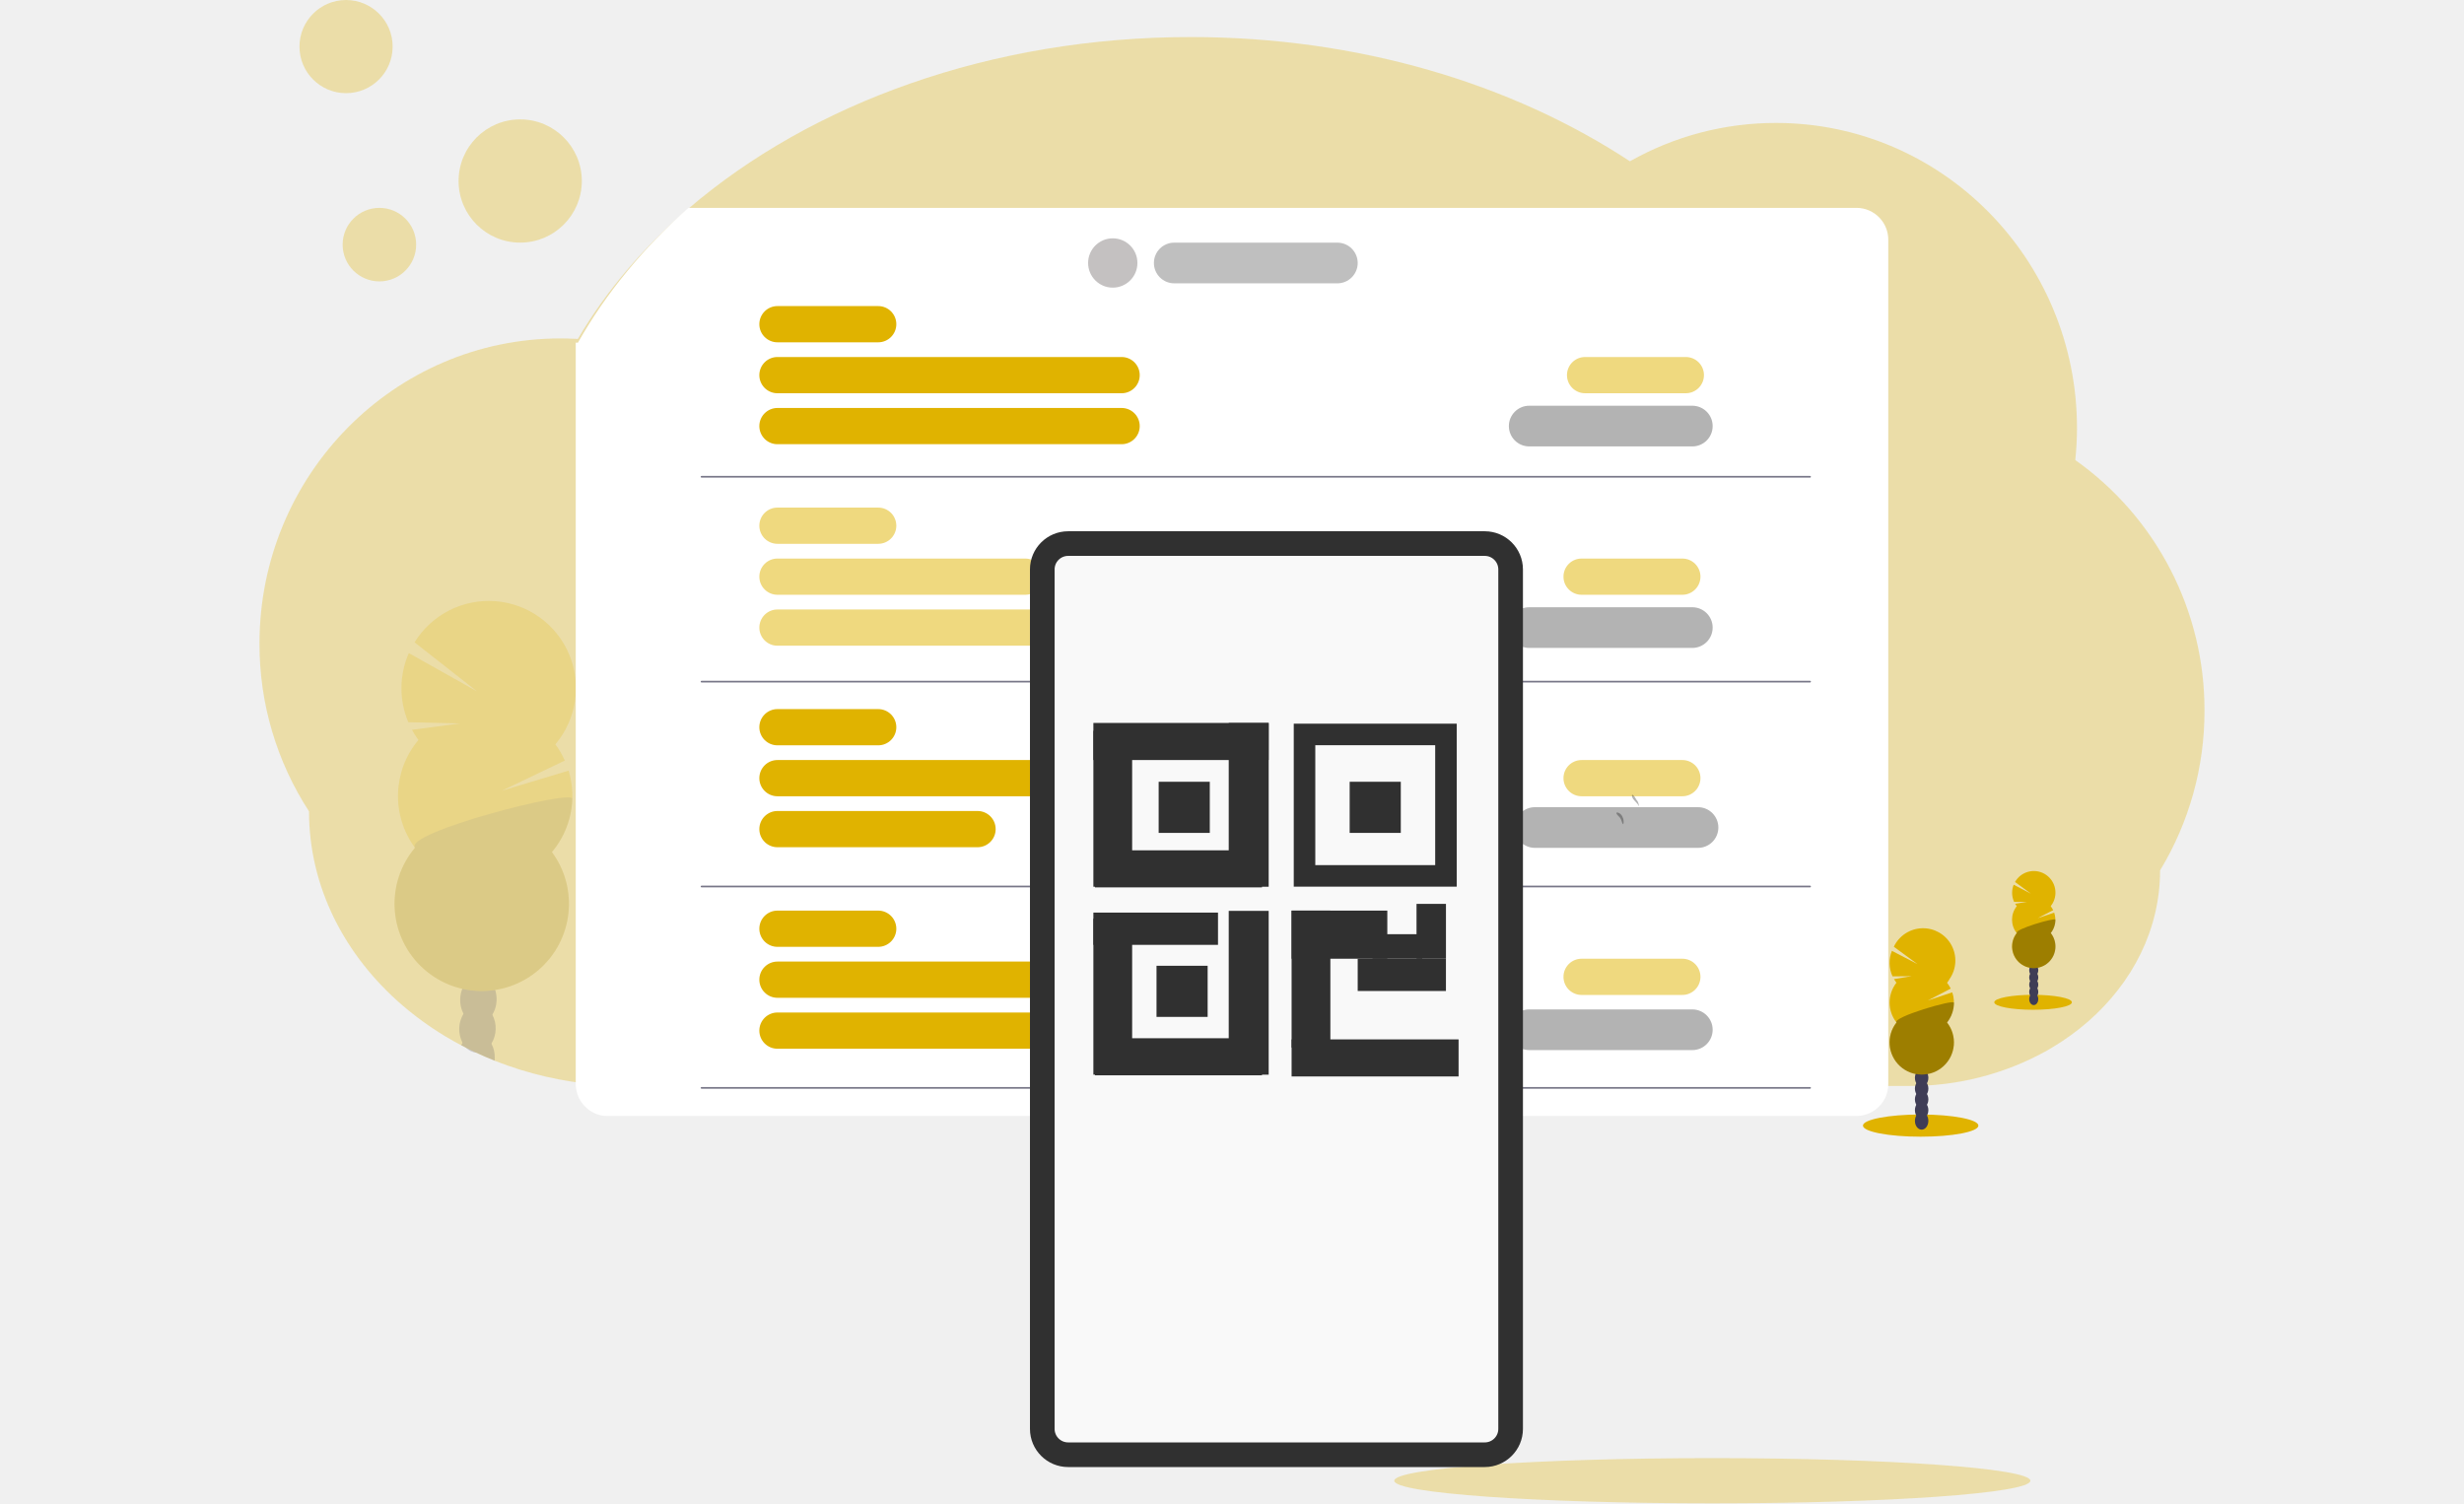
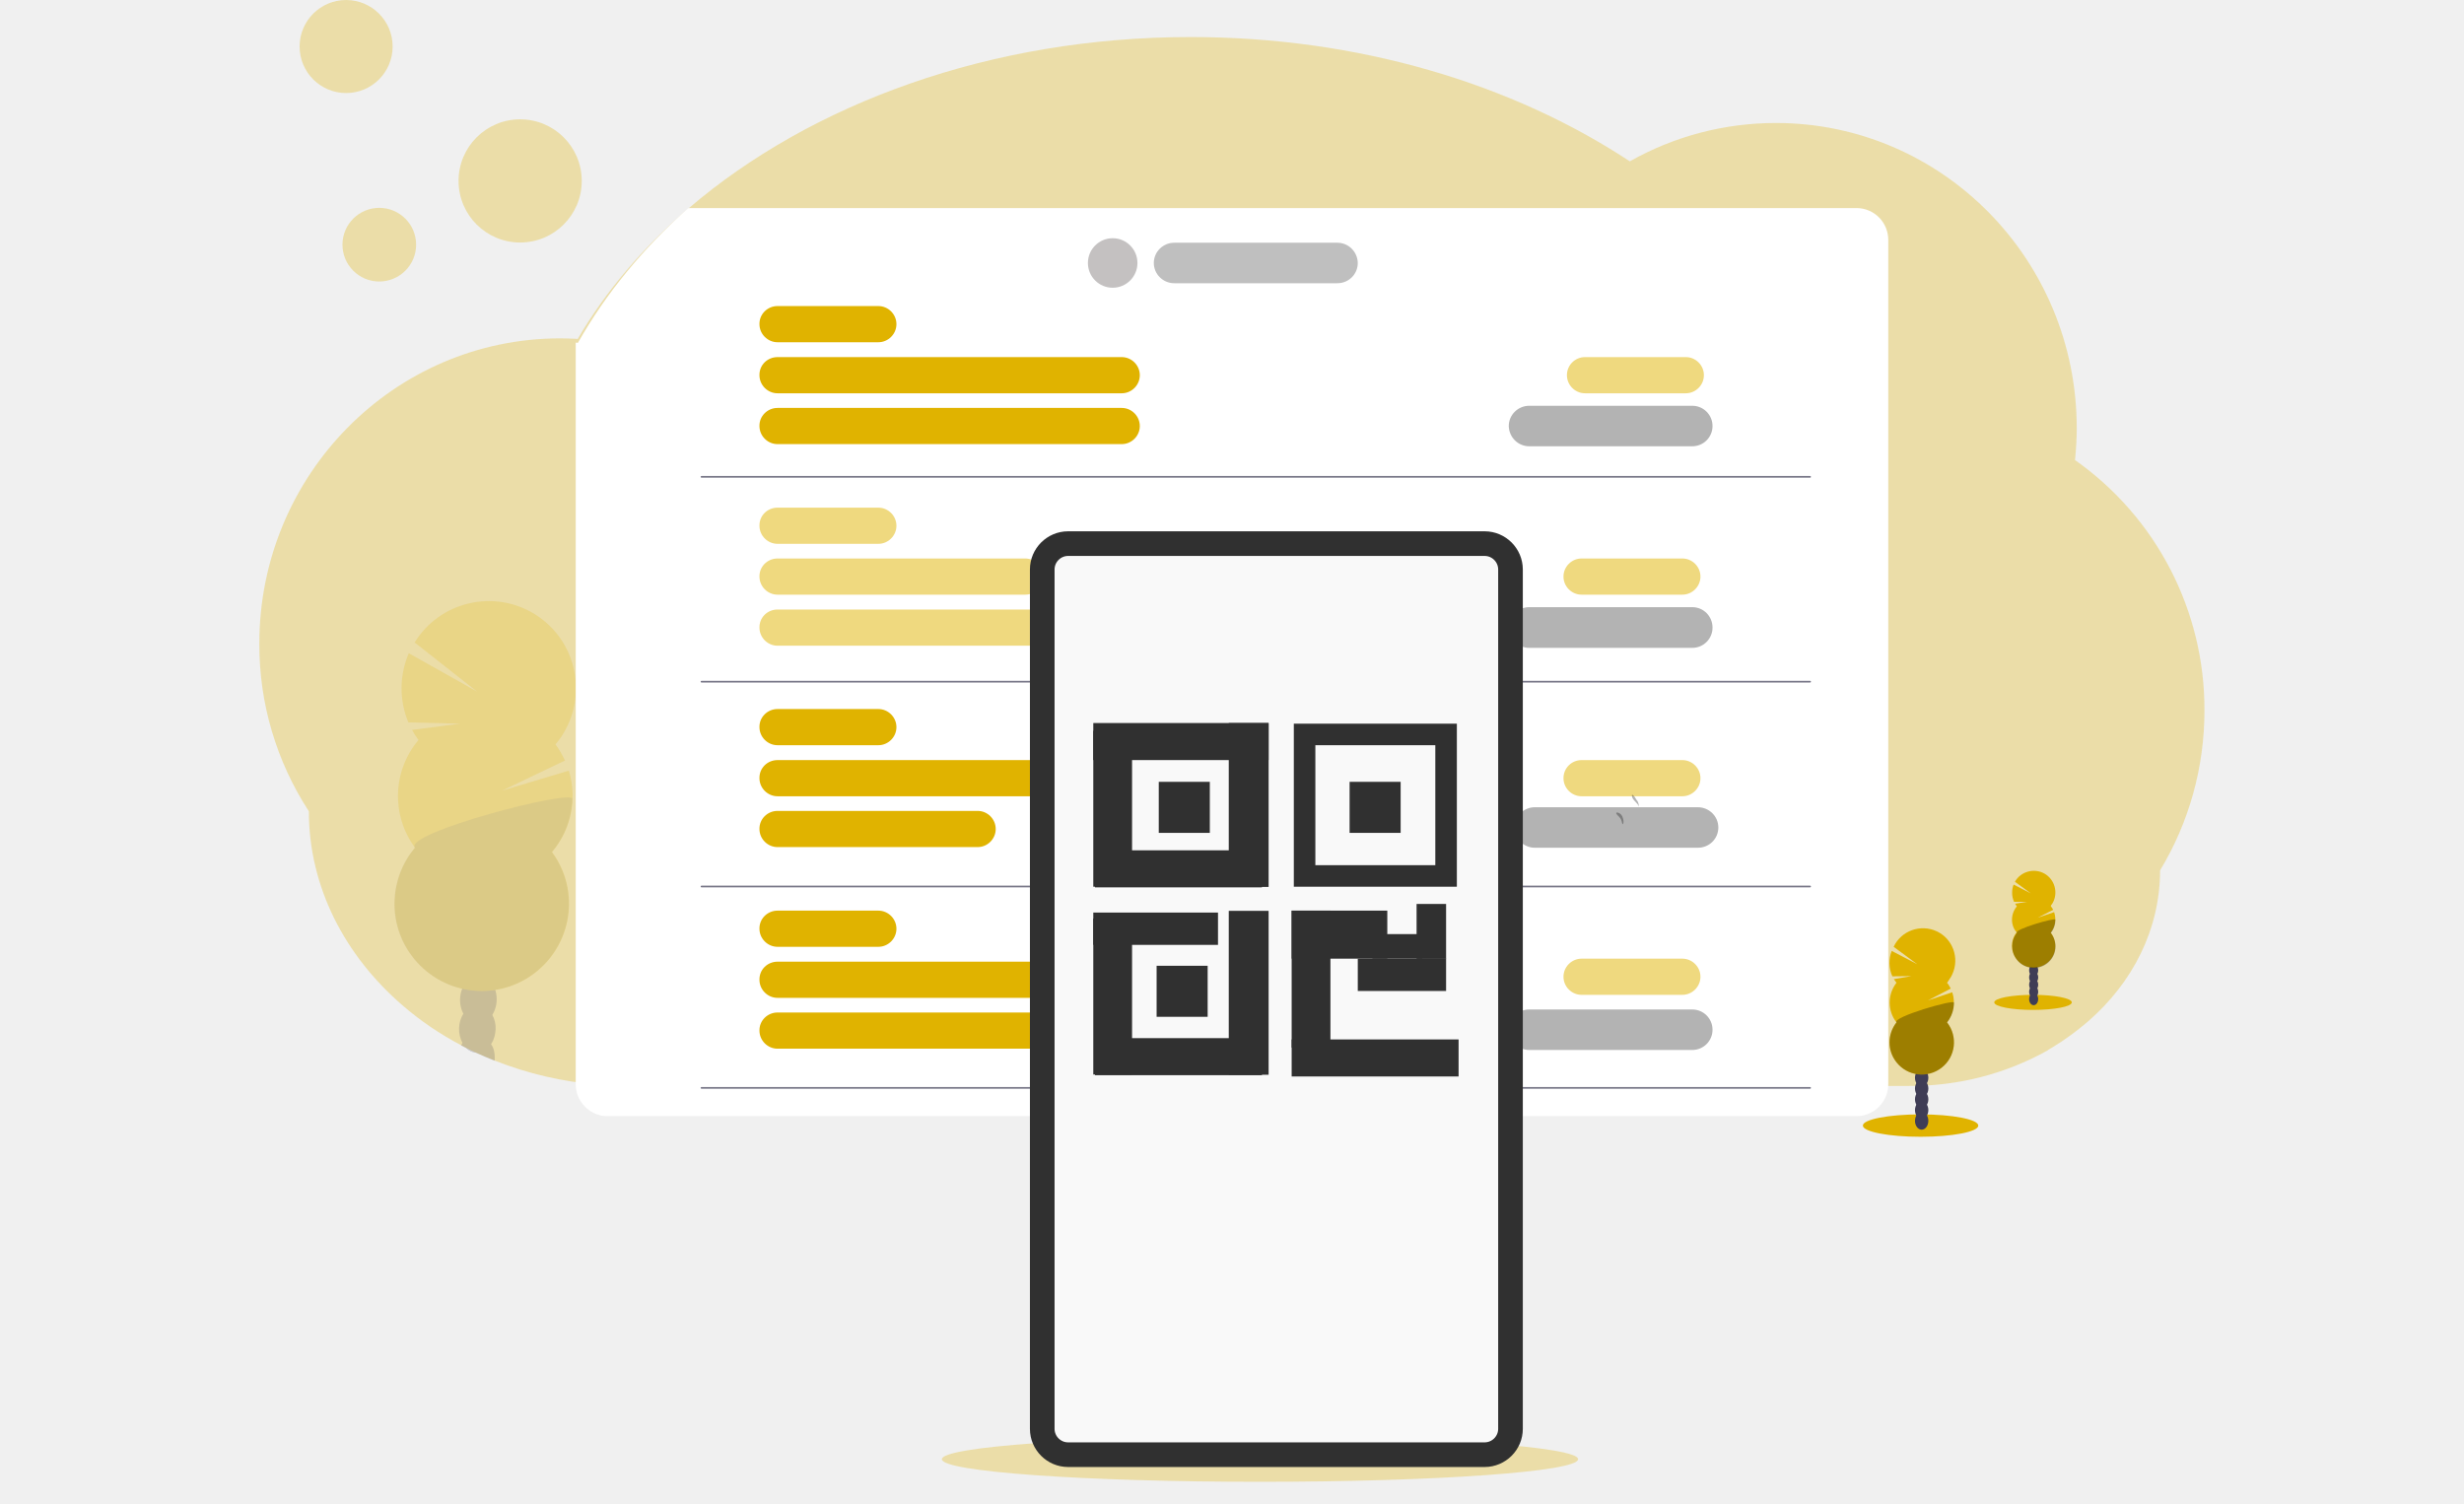
- <svg xmlns="http://www.w3.org/2000/svg" id="ac370e99-250f-4203-ae2c-c306a69114f3" viewBox="0 0 1144 697.99">
-   <defs>
-     <style>.cls-1,.cls-4{fill:#e0b300;}.cls-1,.cls-5{opacity:0.3;}.cls-1,.cls-5,.cls-8,.cls-9{isolation:isolate;}.cls-2{opacity:0.2;}.cls-3{fill:#3f3d56;}.cls-6{fill:#fff;}.cls-10,.cls-7{opacity:0.5;}.cls-13,.cls-8{fill:none;}.cls-8{stroke:#3f3d56;stroke-linecap:round;stroke-width:0.79px;opacity:0.7;}.cls-11,.cls-13,.cls-14,.cls-8{stroke-miterlimit:10;}.cls-9{opacity:0.25;}.cls-10{fill:#898484;}.cls-11{fill:#f9f9f9;stroke-width:11.44px;}.cls-11,.cls-13,.cls-14{stroke:#303030;}.cls-12,.cls-14{fill:#303030;}.cls-13,.cls-14{stroke-width:10px;}</style>
-   </defs>
-   <path class="cls-1" d="M1023.52,330a142.51,142.51,0,0,1-20.62,74.11c0,27.32-12.74,52.09-33.4,70.15a115,115,0,0,1-16.64,12.06l-.73.43-1.33.79-.42.25h0a130,130,0,0,1-64,16.42H291.91q-7.11,0-14.09-.57a166.8,166.8,0,0,1-48.19-11.16q-4.51-1.79-8.86-3.84c-1.38-.65-2.75-1.31-4.1-2-.84-.42-1.69-.87-2.52-1.31a147.61,147.61,0,0,1-27.21-18.46c-26.83-23.07-43.47-54.95-43.47-90.15a142.44,142.44,0,0,1-23-77.89c0-78.26,62.55-141.7,139.72-141.7,2.37,0,4.73.07,7.1.19a6.84,6.84,0,0,1,1,.05c13-22.17,30.4-42.55,51.31-60.48C376.65,48,460,17.2,552.83,17.2c78,0,149.31,21.74,203.92,57.68a137.44,137.44,0,0,1,67.85-17.8c77.15,0,139.72,63.44,139.72,141.7a146.67,146.67,0,0,1-.79,14.82A142.1,142.1,0,0,1,1023.52,330Z" />
-   <g class="cls-2">
-     <path class="cls-3" d="M229.7,491.38c0,.36,0,.72-.07,1.07q-4.51-1.79-8.86-3.84a7.11,7.11,0,0,1-4.1-2c-.84-.42-1.69-.87-2.52-1.31a10.82,10.82,0,0,1,.64-1.15,7.34,7.34,0,0,1,13.36.41A13.26,13.26,0,0,1,229.7,491.38Z" />
-     <path class="cls-3" d="M230.13,477.87a13.31,13.31,0,0,1-2,6.69c-1.63,2.57-4.1,4.18-6.82,4.09l-.56,0a7.11,7.11,0,0,1-4.1-2,9.63,9.63,0,0,1-1.88-2.46,13.83,13.83,0,0,1,.42-13.51c1.63-2.58,4.1-4.19,6.82-4.1a8,8,0,0,1,6.55,4.51A13.36,13.36,0,0,1,230.13,477.87Z" />
-     <ellipse class="cls-3" cx="222.12" cy="464.11" rx="11.06" ry="8.45" transform="translate(-248.78 671.46) rotate(-88.19)" />
-     <ellipse class="cls-3" cx="222.54" cy="450.6" rx="11.06" ry="8.45" transform="translate(-234.86 658.79) rotate(-88.19)" />
-     <ellipse class="cls-3" cx="223.03" cy="436.2" rx="11.06" ry="8.45" transform="translate(-219.66 646.05) rotate(-88.28)" />
-     <path class="cls-4" d="M194.26,343.58a40.27,40.27,0,0,1-3-4.74l22.31-2.94-24-.58a40.55,40.55,0,0,1,.24-32.08L221.47,321l-29-22.77a40.48,40.48,0,1,1,65.39,47.36,39.87,39.87,0,0,1,4.38,7.53L233,367.13l31-9.33a40.51,40.51,0,0,1-7.75,37.81,40.48,40.48,0,1,1-63.59-2,40.48,40.48,0,0,1,1.58-50Z" />
-     <path class="cls-5" d="M265.72,370.88a40.26,40.26,0,0,1-9.47,24.73,40.48,40.48,0,1,1-63.59-2C187.47,386.56,265.87,366.33,265.72,370.88Z" />
+ <svg xmlns="http://www.w3.org/2000/svg" version="1.1" id="ac370e99-250f-4203-ae2c-c306a69114f3" x="0px" y="0px" viewBox="0 0 1144 698" style="enable-background:new 0 0 1144 698;" xml:space="preserve">
+   <style type="text/css">
+ 	.st0{opacity:0.3;fill:#E0B300;enable-background:new    ;}
+ 	.st1{opacity:0.2;}
+ 	.st2{fill:#3F3D56;}
+ 	.st3{fill:#E0B300;}
+ 	.st4{opacity:0.3;enable-background:new    ;}
+ 	.st5{fill:#FFFFFF;}
+ 	.st6{opacity:0.5;}
+ 	
+ 		.st7{opacity:0.7;fill:none;stroke:#3F3D56;stroke-width:0.79;stroke-linecap:round;stroke-miterlimit:10;enable-background:new    ;}
+ 	.st8{opacity:0.25;enable-background:new    ;}
+ 	.st9{opacity:0.5;fill:#898484;enable-background:new    ;}
+ 	.st10{fill:#F9F9F9;stroke:#303030;stroke-width:11.44;stroke-miterlimit:10;}
+ 	.st11{fill:#303030;}
+ 	.st12{fill:none;stroke:#303030;stroke-width:10;stroke-miterlimit:10;}
+ 	.st13{fill:#303030;stroke:#303030;stroke-width:10;stroke-miterlimit:10;}
+ </style>
+   <path class="st0" d="M1023.5,330c0,26.1-7.1,51.8-20.6,74.1c0,27.3-12.7,52.1-33.4,70.1c-5.2,4.5-10.7,8.5-16.6,12.1l-0.7,0.4  l-1.3,0.8l-0.4,0.3l0,0c-19.6,10.9-41.6,16.5-64,16.4H291.9c-4.7,0-9.4-0.2-14.1-0.6c-16.5-1.3-32.8-5.1-48.2-11.2  c-3-1.2-6-2.5-8.9-3.8c-1.4-0.6-2.8-1.3-4.1-2c-0.8-0.4-1.7-0.9-2.5-1.3c-9.7-5.1-18.9-11.3-27.2-18.5c-26.8-23.1-43.5-55-43.5-90.1  c-15.1-23.2-23.1-50.2-23-77.9c0-78.3,62.6-141.7,139.7-141.7c2.4,0,4.7,0.1,7.1,0.2c0.3,0,0.7,0,1,0.1c13-22.2,30.4-42.6,51.3-60.5  C376.6,48,460,17.2,552.8,17.2c78,0,149.3,21.7,203.9,57.7c20.7-11.7,44.1-17.8,67.8-17.8c77.2,0,139.7,63.4,139.7,141.7  c0,5-0.3,9.9-0.8,14.8C1001.3,240.3,1023.7,283.7,1023.5,330z" />
+   <g class="st1">
+     <path class="st2" d="M229.7,491.4c0,0.4,0,0.7-0.1,1.1c-3-1.2-6-2.5-8.9-3.8c-1.5-0.2-3-0.9-4.1-2c-0.8-0.4-1.7-0.9-2.5-1.3   c0.2-0.4,0.4-0.8,0.6-1.1c1.8-3.6,6.2-5.1,9.8-3.3c1.6,0.8,2.8,2.1,3.5,3.8C229.3,486.7,229.8,489,229.7,491.4z" />
+     <path class="st2" d="M230.1,477.9c-0.1,2.4-0.7,4.7-2,6.7c-1.6,2.6-4.1,4.2-6.8,4.1h-0.6c-1.5-0.2-3-0.9-4.1-2   c-0.8-0.7-1.4-1.5-1.9-2.5c-2.2-4.3-2.1-9.4,0.4-13.5c1.6-2.6,4.1-4.2,6.8-4.1c2.8,0.2,5.3,2,6.6,4.5   C229.7,473.2,230.2,475.5,230.1,477.9z" />
+     <ellipse transform="matrix(3.158516e-02 -0.9995 0.9995 3.158516e-02 -248.7797 671.4542)" class="st2" cx="222.1" cy="464.1" rx="11.1" ry="8.5" />
+     <ellipse transform="matrix(3.158516e-02 -0.9995 0.9995 3.158516e-02 -234.8534 658.7943)" class="st2" cx="222.5" cy="450.6" rx="11.1" ry="8.5" />
+     <ellipse transform="matrix(3.001518e-02 -0.9995 0.9995 3.001518e-02 -219.6733 646.0574)" class="st2" cx="223" cy="436.2" rx="11.1" ry="8.5" />
+     <path class="st3" d="M194.3,343.6c-1.1-1.5-2.1-3.1-3-4.7l22.3-2.9l-24-0.6c-4.3-10.3-4.2-21.9,0.2-32.1l31.7,17.8l-29-22.8   c11.7-19,36.7-24.9,55.7-13.2c19,11.7,24.9,36.7,13.2,55.7c-1,1.7-2.2,3.3-3.5,4.8c1.7,2.3,3.2,4.9,4.4,7.5l-29.2,14l31-9.3   c4,13.1,1.1,27.3-7.8,37.8c13.3,18,9.4,43.3-8.6,56.6c-18,13.3-43.3,9.4-56.6-8.6c-11.1-15-10.4-35.7,1.6-50   C181.6,378.6,182.2,357.9,194.3,343.6L194.3,343.6z" />
+     <path class="st4" d="M265.7,370.9c-0.3,9.1-3.6,17.8-9.5,24.7c13.3,18,9.4,43.3-8.6,56.6c-18,13.3-43.3,9.4-56.6-8.6   c-11.1-15-10.4-35.7,1.6-50C187.5,386.6,265.9,366.3,265.7,370.9z" />
  </g>
-   <path class="cls-6" d="M876.7,111.55V503.13a14.8,14.8,0,0,1-14.53,15H281.83a14.05,14.05,0,0,1-4-.59,15,15,0,0,1-10.52-14.46V159.07a6.84,6.84,0,0,1,1,.05c13-23,30.4-44.05,51.31-62.61H862.17A14.79,14.79,0,0,1,876.7,111.55Z" />
-   <rect class="cls-4" x="352.55" y="142.11" width="63.6" height="16.82" rx="8.41" ry="8.41" />
-   <rect class="cls-4" x="352.55" y="165.76" width="176.61" height="16.82" rx="8.41" ry="8.41" />
-   <rect class="cls-4" x="352.55" y="189.42" width="176.61" height="16.82" rx="8.41" ry="8.41" />
-   <g class="cls-7">
-     <rect class="cls-4" x="352.55" y="235.67" width="63.6" height="16.82" rx="8.41" ry="8.41" />
-     <rect class="cls-4" x="725.9" y="259.33" width="63.6" height="16.82" rx="8.41" ry="8.41" />
-     <rect class="cls-4" x="725.9" y="352.88" width="63.6" height="16.82" rx="8.41" ry="8.41" />
-     <rect class="cls-4" x="725.9" y="445.13" width="63.6" height="16.82" rx="8.41" ry="8.41" />
-     <rect class="cls-4" x="727.52" y="165.76" width="63.6" height="16.82" rx="8.41" ry="8.41" />
-     <rect class="cls-4" x="352.55" y="259.33" width="131.83" height="16.82" rx="8.41" ry="8.41" />
-     <rect class="cls-4" x="352.55" y="282.98" width="176.61" height="16.82" rx="8.41" ry="8.41" />
+   <path class="st5" d="M876.7,111.6v391.6c0.1,8.1-6.4,14.9-14.5,15H281.8c-1.4,0-2.7-0.2-4-0.6c-6.3-2-10.6-7.8-10.5-14.5v-344  c0.3,0,0.7,0,1,0.1c13-23,30.4-44.1,51.3-62.6h542.5C870.3,96.7,876.8,103.4,876.7,111.6z" />
+   <path class="st3" d="M361,142.1h46.8c4.6,0,8.4,3.8,8.4,8.4v0c0,4.6-3.8,8.4-8.4,8.4H361c-4.6,0-8.4-3.8-8.4-8.4v0  C352.5,145.9,356.3,142.1,361,142.1z" />
+   <path class="st3" d="M361,165.8h159.8c4.6,0,8.4,3.8,8.4,8.4v0c0,4.6-3.8,8.4-8.4,8.4H361c-4.6,0-8.4-3.8-8.4-8.4v0  C352.5,169.5,356.3,165.8,361,165.8z" />
+   <path class="st3" d="M361,189.4h159.8c4.6,0,8.4,3.8,8.4,8.4v0c0,4.6-3.8,8.4-8.4,8.4H361c-4.6,0-8.4-3.8-8.4-8.4v0  C352.5,193.2,356.3,189.4,361,189.4z" />
+   <g class="st6">
+     <path class="st3" d="M361,235.7h46.8c4.6,0,8.4,3.8,8.4,8.4v0c0,4.6-3.8,8.4-8.4,8.4H361c-4.6,0-8.4-3.8-8.4-8.4v0   C352.5,239.4,356.3,235.7,361,235.7z" />
+     <path class="st3" d="M734.3,259.3h46.8c4.6,0,8.4,3.8,8.4,8.4l0,0c0,4.6-3.8,8.4-8.4,8.4h-46.8c-4.6,0-8.4-3.8-8.4-8.4l0,0   C725.9,263.1,729.7,259.3,734.3,259.3z" />
+     <path class="st3" d="M734.3,352.9h46.8c4.6,0,8.4,3.8,8.4,8.4l0,0c0,4.6-3.8,8.4-8.4,8.4h-46.8c-4.6,0-8.4-3.8-8.4-8.4l0,0   C725.9,356.6,729.7,352.9,734.3,352.9z" />
+     <path class="st3" d="M734.3,445.1h46.8c4.6,0,8.4,3.8,8.4,8.4l0,0c0,4.6-3.8,8.4-8.4,8.4h-46.8c-4.6,0-8.4-3.8-8.4-8.4l0,0   C725.9,448.9,729.7,445.1,734.3,445.1z" />
+     <path class="st3" d="M735.9,165.8h46.8c4.6,0,8.4,3.8,8.4,8.4v0c0,4.6-3.8,8.4-8.4,8.4h-46.8c-4.6,0-8.4-3.8-8.4-8.4v0   C727.5,169.5,731.3,165.8,735.9,165.8z" />
+     <path class="st3" d="M361,259.3h115c4.6,0,8.4,3.8,8.4,8.4l0,0c0,4.6-3.8,8.4-8.4,8.4H361c-4.6,0-8.4-3.8-8.4-8.4l0,0   C352.5,263.1,356.3,259.3,361,259.3z" />
+     <path class="st3" d="M361,283h159.8c4.6,0,8.4,3.8,8.4,8.4l0,0c0,4.6-3.8,8.4-8.4,8.4H361c-4.6,0-8.4-3.8-8.4-8.4l0,0   C352.5,286.7,356.3,283,361,283z" />
  </g>
-   <rect class="cls-4" x="352.55" y="329.23" width="63.6" height="16.82" rx="8.41" ry="8.41" />
-   <rect class="cls-4" x="352.55" y="352.88" width="176.61" height="16.82" rx="8.41" ry="8.41" />
-   <rect class="cls-4" x="352.55" y="376.54" width="109.72" height="16.82" rx="8.41" ry="8.41" />
-   <rect class="cls-4" x="352.55" y="422.79" width="63.6" height="16.82" rx="8.41" ry="8.41" />
-   <rect class="cls-4" x="352.55" y="446.45" width="176.61" height="16.82" rx="8.41" ry="8.41" />
-   <rect class="cls-4" x="352.55" y="470.1" width="142.09" height="16.82" rx="8.41" ry="8.41" />
-   <line class="cls-8" x1="325.72" y1="221.36" x2="840.39" y2="221.36" />
-   <line class="cls-8" x1="325.72" y1="316.48" x2="840.39" y2="316.48" />
-   <line class="cls-8" x1="325.72" y1="411.6" x2="840.39" y2="411.6" />
-   <line class="cls-8" x1="325.72" y1="505.09" x2="840.39" y2="505.09" />
-   <ellipse class="cls-1" cx="795" cy="687.49" rx="147.68" ry="10.5" />
-   <circle class="cls-1" cx="176.15" cy="113.58" r="17.07" />
-   <circle class="cls-1" cx="160.67" cy="21.63" r="21.63" />
-   <circle class="cls-1" cx="241.52" cy="84.04" r="28.61" />
-   <path class="cls-5" d="M710,281.94h75.72a9.45,9.45,0,0,1,9.44,9.45h0a9.44,9.44,0,0,1-9.44,9.44H710a9.45,9.45,0,0,1-9.45-9.44h0A9.45,9.45,0,0,1,710,281.94Z" />
-   <path class="cls-5" d="M712.64,374.77h75.72a9.45,9.45,0,0,1,9.45,9.45h0a9.45,9.45,0,0,1-9.45,9.44H712.64a9.45,9.45,0,0,1-9.45-9.44h0A9.45,9.45,0,0,1,712.64,374.77Z" />
-   <path class="cls-5" d="M710,468.67h75.72a9.44,9.44,0,0,1,9.44,9.44h0a9.44,9.44,0,0,1-9.44,9.44H710a9.44,9.44,0,0,1-9.45-9.44h0A9.44,9.44,0,0,1,710,468.67Z" />
-   <path class="cls-9" d="M545.19,112.66h75.72a9.44,9.44,0,0,1,9.45,9.44h0a9.45,9.45,0,0,1-9.45,9.45H545.19a9.45,9.45,0,0,1-9.45-9.45h0A9.44,9.44,0,0,1,545.19,112.66Z" />
-   <path class="cls-5" d="M710,188.38h75.72a9.45,9.45,0,0,1,9.44,9.45h0a9.44,9.44,0,0,1-9.44,9.44H710a9.44,9.44,0,0,1-9.45-9.44h0A9.45,9.45,0,0,1,710,188.38Z" />
-   <path class="cls-5" d="M760.29,372a5.47,5.47,0,0,1,.64,2.57c-.39-1.92-3-3-3.21-4.89-.08-.88.08-.84.63-.37C759.18,370,759.53,371.23,760.29,372Z" />
-   <path class="cls-5" d="M752.23,377.83a4,4,0,0,1,1.21,1.78,4.57,4.57,0,0,1,.23,3.11,1.6,1.6,0,0,1-.64-1.08,7.43,7.43,0,0,0-.78-1.84c-.32-.49-1.76-1.68-1.75-2.22C750.48,376.76,751.84,377.54,752.23,377.83Z" />
-   <ellipse class="cls-4" cx="891.74" cy="522.61" rx="26.8" ry="5.15" />
-   <ellipse class="cls-3" cx="892.19" cy="520.41" rx="3.12" ry="4.08" />
-   <ellipse class="cls-3" cx="892.19" cy="515.43" rx="3.12" ry="4.08" />
-   <ellipse class="cls-3" cx="892.19" cy="510.43" rx="3.12" ry="4.08" />
-   <ellipse class="cls-3" cx="892.19" cy="505.44" rx="3.12" ry="4.08" />
-   <ellipse class="cls-3" cx="892.19" cy="500.44" rx="3.12" ry="4.08" />
-   <ellipse class="cls-3" cx="892.19" cy="495.45" rx="3.12" ry="4.08" />
-   <ellipse class="cls-3" cx="892.19" cy="490.47" rx="3.12" ry="4.08" />
-   <path class="cls-4" d="M880.5,456.3a15.55,15.55,0,0,1-1.16-1.71l8.2-1.35-8.87.07a15,15,0,0,1-.28-11.84l11.89,6.16-11-8.06a15,15,0,1,1,25.94,14.88A14.37,14.37,0,0,1,904,456.3,14.8,14.8,0,0,1,905.7,459l-10.64,5.53,11.35-3.8a14.91,14.91,0,0,1-2.42,14,14.94,14.94,0,1,1-23.49,0,15,15,0,0,1,0-18.48Z" />
-   <path class="cls-5" d="M907.2,465.54a14.9,14.9,0,0,1-3.21,9.24,14.94,14.94,0,1,1-23.49,0C878.5,472.24,907.2,463.86,907.2,465.54Z" />
-   <ellipse class="cls-4" cx="943.93" cy="465.36" rx="18.02" ry="3.47" />
-   <ellipse class="cls-3" cx="944.24" cy="463.9" rx="2.1" ry="2.75" />
-   <ellipse class="cls-3" cx="944.24" cy="460.54" rx="2.1" ry="2.75" />
-   <ellipse class="cls-3" cx="944.24" cy="457.18" rx="2.1" ry="2.75" />
-   <ellipse class="cls-3" cx="944.24" cy="453.82" rx="2.1" ry="2.75" />
-   <ellipse class="cls-3" cx="944.24" cy="450.47" rx="2.1" ry="2.75" />
-   <ellipse class="cls-3" cx="944.24" cy="447.11" rx="2.1" ry="2.75" />
-   <ellipse class="cls-3" cx="944.24" cy="443.75" rx="2.1" ry="2.75" />
-   <path class="cls-4" d="M936.38,420.79a8.46,8.46,0,0,1-.79-1.16l5.53-.9-6,0a9.78,9.78,0,0,1-.92-4.2,9.9,9.9,0,0,1,.72-3.76l8,4.15-7.38-5.42a10,10,0,1,1,17.47,9.92,9.71,9.71,0,0,1-.9,1.33,9.89,9.89,0,0,1,1.15,1.83l-7.16,3.72,7.63-2.57a10.06,10.06,0,0,1-1.62,9.47,10.06,10.06,0,1,1-15.79,0,10,10,0,0,1,0-12.42Z" />
-   <path class="cls-5" d="M954.32,427a10,10,0,0,1-2.14,6.21,10.06,10.06,0,1,1-15.79,0C935,431.5,954.32,425.87,954.32,427Z" />
-   <circle class="cls-10" cx="516.64" cy="122.1" r="11.45" />
-   <rect class="cls-11" x="483.92" y="252.38" width="217.44" height="423.04" rx="12" ry="12" />
-   <rect class="cls-12" x="570.48" y="422.91" width="18.55" height="76.05" />
-   <rect class="cls-12" x="599.67" y="482.58" width="77.53" height="17.21" />
-   <rect class="cls-12" x="508.39" y="482.05" width="77.53" height="17.21" />
-   <rect class="cls-13" x="605.67" y="341" width="65.67" height="65.67" />
-   <rect class="cls-14" x="542.95" y="367.97" width="13.74" height="13.74" />
-   <rect class="cls-14" x="631.63" y="367.97" width="13.74" height="13.74" />
-   <rect class="cls-14" x="541.95" y="453.4" width="13.74" height="13.74" />
-   <rect class="cls-12" x="599.67" y="422.79" width="18" height="63.6" />
-   <rect class="cls-12" x="507.64" y="426.55" width="18" height="72.41" />
-   <rect class="cls-12" x="630.36" y="445.13" width="40.97" height="14.98" />
-   <rect class="cls-12" x="507.64" y="423.71" width="57.86" height="14.98" />
-   <rect class="cls-12" x="570.48" y="335.66" width="18.55" height="76.05" />
-   <rect class="cls-12" x="508.39" y="394.8" width="77.53" height="17.21" />
-   <rect class="cls-12" x="507.64" y="339.3" width="18" height="72.41" />
-   <rect class="cls-12" x="507.64" y="335.66" width="81.39" height="17.22" />
-   <rect class="cls-12" x="657.67" y="419.67" width="13.67" height="25.46" />
-   <rect class="cls-12" x="599.67" y="422.79" width="44.44" height="22.34" />
-   <rect class="cls-12" x="637.23" y="433.74" width="23.1" height="11.38" />
+   <path class="st3" d="M361,329.2h46.8c4.6,0,8.4,3.8,8.4,8.4l0,0c0,4.6-3.8,8.4-8.4,8.4H361c-4.6,0-8.4-3.8-8.4-8.4l0,0  C352.5,333,356.3,329.2,361,329.2z" />
+   <path class="st3" d="M361,352.9h159.8c4.6,0,8.4,3.8,8.4,8.4l0,0c0,4.6-3.8,8.4-8.4,8.4H361c-4.6,0-8.4-3.8-8.4-8.4l0,0  C352.5,356.6,356.3,352.9,361,352.9z" />
+   <path class="st3" d="M361,376.5h92.9c4.6,0,8.4,3.8,8.4,8.4l0,0c0,4.6-3.8,8.4-8.4,8.4H361c-4.6,0-8.4-3.8-8.4-8.4l0,0  C352.5,380.3,356.3,376.5,361,376.5z" />
+   <path class="st3" d="M361,422.8h46.8c4.6,0,8.4,3.8,8.4,8.4l0,0c0,4.6-3.8,8.4-8.4,8.4H361c-4.6,0-8.4-3.8-8.4-8.4l0,0  C352.5,426.6,356.3,422.8,361,422.8z" />
+   <path class="st3" d="M361,446.5h159.8c4.6,0,8.4,3.8,8.4,8.4l0,0c0,4.6-3.8,8.4-8.4,8.4H361c-4.6,0-8.4-3.8-8.4-8.4l0,0  C352.5,450.2,356.3,446.5,361,446.5z" />
+   <path class="st3" d="M361,470.1h125.3c4.6,0,8.4,3.8,8.4,8.4l0,0c0,4.6-3.8,8.4-8.4,8.4H361c-4.6,0-8.4-3.8-8.4-8.4l0,0  C352.5,473.9,356.3,470.1,361,470.1z" />
+   <line class="st7" x1="325.7" y1="221.4" x2="840.4" y2="221.4" />
+   <line class="st7" x1="325.7" y1="316.5" x2="840.4" y2="316.5" />
+   <line class="st7" x1="325.7" y1="411.6" x2="840.4" y2="411.6" />
+   <line class="st7" x1="325.7" y1="505.1" x2="840.4" y2="505.1" />
+   <ellipse class="st0" cx="585" cy="677.5" rx="147.7" ry="10.5" />
+   <circle class="st0" cx="176.1" cy="113.6" r="17.1" />
+   <circle class="st0" cx="160.7" cy="21.6" r="21.6" />
+   <circle class="st0" cx="241.5" cy="84" r="28.6" />
+   <path class="st4" d="M710,281.9h75.7c5.2,0,9.4,4.2,9.4,9.5l0,0c0,5.2-4.2,9.4-9.4,9.4l0,0H710c-5.2,0-9.4-4.2-9.5-9.4l0,0  C700.5,286.2,704.8,281.9,710,281.9L710,281.9z" />
+   <path class="st4" d="M712.6,374.8h75.7c5.2,0,9.5,4.2,9.5,9.4v0l0,0c0,5.2-4.2,9.4-9.5,9.4h-75.7c-5.2,0-9.4-4.2-9.5-9.4l0,0  C703.2,379,707.4,374.8,712.6,374.8L712.6,374.8z" />
+   <path class="st4" d="M710,468.7h75.7c5.2,0,9.4,4.2,9.4,9.4l0,0l0,0c0,5.2-4.2,9.4-9.4,9.4l0,0H710c-5.2,0-9.4-4.2-9.5-9.4  c0,0,0,0,0,0l0,0C700.5,472.9,704.8,468.7,710,468.7C710,468.7,710,468.7,710,468.7z" />
+   <path class="st8" d="M545.2,112.7h75.7c5.2,0,9.4,4.2,9.5,9.4c0,0,0,0,0,0l0,0c0,5.2-4.2,9.4-9.5,9.4l0,0h-75.7  c-5.2,0-9.5-4.2-9.5-9.4v0l0,0C535.7,116.9,540,112.7,545.2,112.7C545.2,112.7,545.2,112.7,545.2,112.7z" />
+   <path class="st4" d="M710,188.4h75.7c5.2,0,9.4,4.2,9.4,9.4l0,0c0,5.2-4.2,9.4-9.4,9.4l0,0H710c-5.2,0-9.4-4.2-9.5-9.4c0,0,0,0,0,0  l0,0C700.5,192.6,704.8,188.4,710,188.4L710,188.4z" />
+   <path class="st4" d="M760.3,372c0.4,0.8,0.6,1.7,0.6,2.6c-0.4-1.9-3-3-3.2-4.9c-0.1-0.9,0.1-0.8,0.6-0.4  C759.2,370,759.5,371.2,760.3,372z" />
+   <path class="st4" d="M752.2,377.8c0.6,0.5,1,1.1,1.2,1.8c0.4,1,0.5,2.1,0.2,3.1c-0.4-0.3-0.6-0.6-0.6-1.1c-0.2-0.6-0.4-1.3-0.8-1.8  c-0.3-0.5-1.8-1.7-1.8-2.2C750.5,376.8,751.8,377.5,752.2,377.8z" />
+   <ellipse class="st3" cx="891.7" cy="522.6" rx="26.8" ry="5.2" />
+   <ellipse class="st2" cx="892.2" cy="520.4" rx="3.1" ry="4.1" />
+   <ellipse class="st2" cx="892.2" cy="515.4" rx="3.1" ry="4.1" />
+   <ellipse class="st2" cx="892.2" cy="510.4" rx="3.1" ry="4.1" />
+   <ellipse class="st2" cx="892.2" cy="505.4" rx="3.1" ry="4.1" />
+   <ellipse class="st2" cx="892.2" cy="500.4" rx="3.1" ry="4.1" />
+   <ellipse class="st2" cx="892.2" cy="495.5" rx="3.1" ry="4.1" />
+   <ellipse class="st2" cx="892.2" cy="490.5" rx="3.1" ry="4.1" />
+   <path class="st3" d="M880.5,456.3c-0.4-0.5-0.8-1.1-1.2-1.7l8.2-1.4l-8.9,0.1c-1.7-3.7-1.8-8-0.3-11.8l11.9,6.2l-11-8.1  c3.5-7.5,12.5-10.7,20-7.2c7.5,3.5,10.7,12.5,7.2,20c-0.3,0.7-0.7,1.4-1.2,2.1c-0.4,0.6-0.8,1.3-1.2,1.8c0.7,0.8,1.2,1.7,1.7,2.7  l-10.6,5.5l11.3-3.8c1.6,4.8,0.7,10-2.4,14c5.1,6.5,4,15.9-2.5,21c-6.5,5.1-15.9,4-21-2.5c-4.3-5.4-4.3-13,0-18.5  C876.3,469.3,876.3,461.7,880.5,456.3L880.5,456.3z" />
+   <path class="st4" d="M907.2,465.5c0,3.4-1.1,6.6-3.2,9.2c5.1,6.5,4,15.9-2.5,21c-6.5,5.1-15.9,4-21-2.5c-4.3-5.4-4.3-13,0-18.5  C878.5,472.2,907.2,463.9,907.2,465.5z" />
+   <ellipse class="st3" cx="943.9" cy="465.4" rx="18" ry="3.5" />
+   <ellipse class="st2" cx="944.2" cy="463.9" rx="2.1" ry="2.8" />
+   <ellipse class="st2" cx="944.2" cy="460.5" rx="2.1" ry="2.8" />
+   <ellipse class="st2" cx="944.2" cy="457.2" rx="2.1" ry="2.8" />
+   <ellipse class="st2" cx="944.2" cy="453.8" rx="2.1" ry="2.8" />
+   <ellipse class="st2" cx="944.2" cy="450.5" rx="2.1" ry="2.8" />
+   <ellipse class="st2" cx="944.2" cy="447.1" rx="2.1" ry="2.8" />
+   <ellipse class="st2" cx="944.2" cy="443.8" rx="2.1" ry="2.8" />
+   <path class="st3" d="M936.4,420.8c-0.3-0.4-0.6-0.8-0.8-1.2l5.5-0.9h-6c-0.6-1.3-0.9-2.7-0.9-4.2c0-1.3,0.2-2.6,0.7-3.8l8,4.1  l-7.4-5.4c2.7-4.8,8.9-6.5,13.7-3.8c4.8,2.7,6.5,8.9,3.8,13.7l0,0c-0.3,0.5-0.6,0.9-0.9,1.3c0.4,0.6,0.8,1.2,1.2,1.8l-7.2,3.7  l7.6-2.6c1.1,3.2,0.5,6.8-1.6,9.5c3.4,4.4,2.7,10.7-1.7,14.1c-4.4,3.4-10.7,2.7-14.1-1.7c-2.9-3.7-2.9-8.8,0-12.5  C933.4,429.6,933.4,424.4,936.4,420.8L936.4,420.8z" />
+   <path class="st4" d="M954.3,427c0,2.3-0.7,4.4-2.1,6.2c3.4,4.4,2.7,10.7-1.7,14.1c-4.4,3.4-10.7,2.7-14.1-1.7  c-2.9-3.7-2.9-8.8,0-12.5C935,431.5,954.3,425.9,954.3,427z" />
+   <circle class="st9" cx="516.6" cy="122.1" r="11.5" />
+   <path class="st10" d="M495.9,252.4h193.4c6.6,0,12,5.4,12,12v399c0,6.6-5.4,12-12,12H495.9c-6.6,0-12-5.4-12-12v-399  C483.9,257.8,489.3,252.4,495.9,252.4z" />
+   <rect x="570.5" y="422.9" class="st11" width="18.5" height="76.1" />
+   <rect x="599.7" y="482.6" class="st11" width="77.5" height="17.2" />
+   <rect x="508.4" y="482" class="st11" width="77.5" height="17.2" />
+   <rect x="605.7" y="341" class="st12" width="65.7" height="65.7" />
+   <rect x="543" y="368" class="st13" width="13.7" height="13.7" />
+   <rect x="631.6" y="368" class="st13" width="13.7" height="13.7" />
+   <rect x="542" y="453.4" class="st13" width="13.7" height="13.7" />
+   <rect x="599.7" y="422.8" class="st11" width="18" height="63.6" />
+   <rect x="507.6" y="426.5" class="st11" width="18" height="72.4" />
+   <rect x="630.4" y="445.1" class="st11" width="41" height="15" />
+   <rect x="507.6" y="423.7" class="st11" width="57.9" height="15" />
+   <rect x="570.5" y="335.7" class="st11" width="18.5" height="76.1" />
+   <rect x="508.4" y="394.8" class="st11" width="77.5" height="17.2" />
+   <rect x="507.6" y="339.3" class="st11" width="18" height="72.4" />
+   <rect x="507.6" y="335.7" class="st11" width="81.4" height="17.2" />
+   <rect x="657.7" y="419.7" class="st11" width="13.7" height="25.5" />
+   <rect x="599.7" y="422.8" class="st11" width="44.4" height="22.3" />
+   <rect x="637.2" y="433.7" class="st11" width="23.1" height="11.4" />
</svg>
